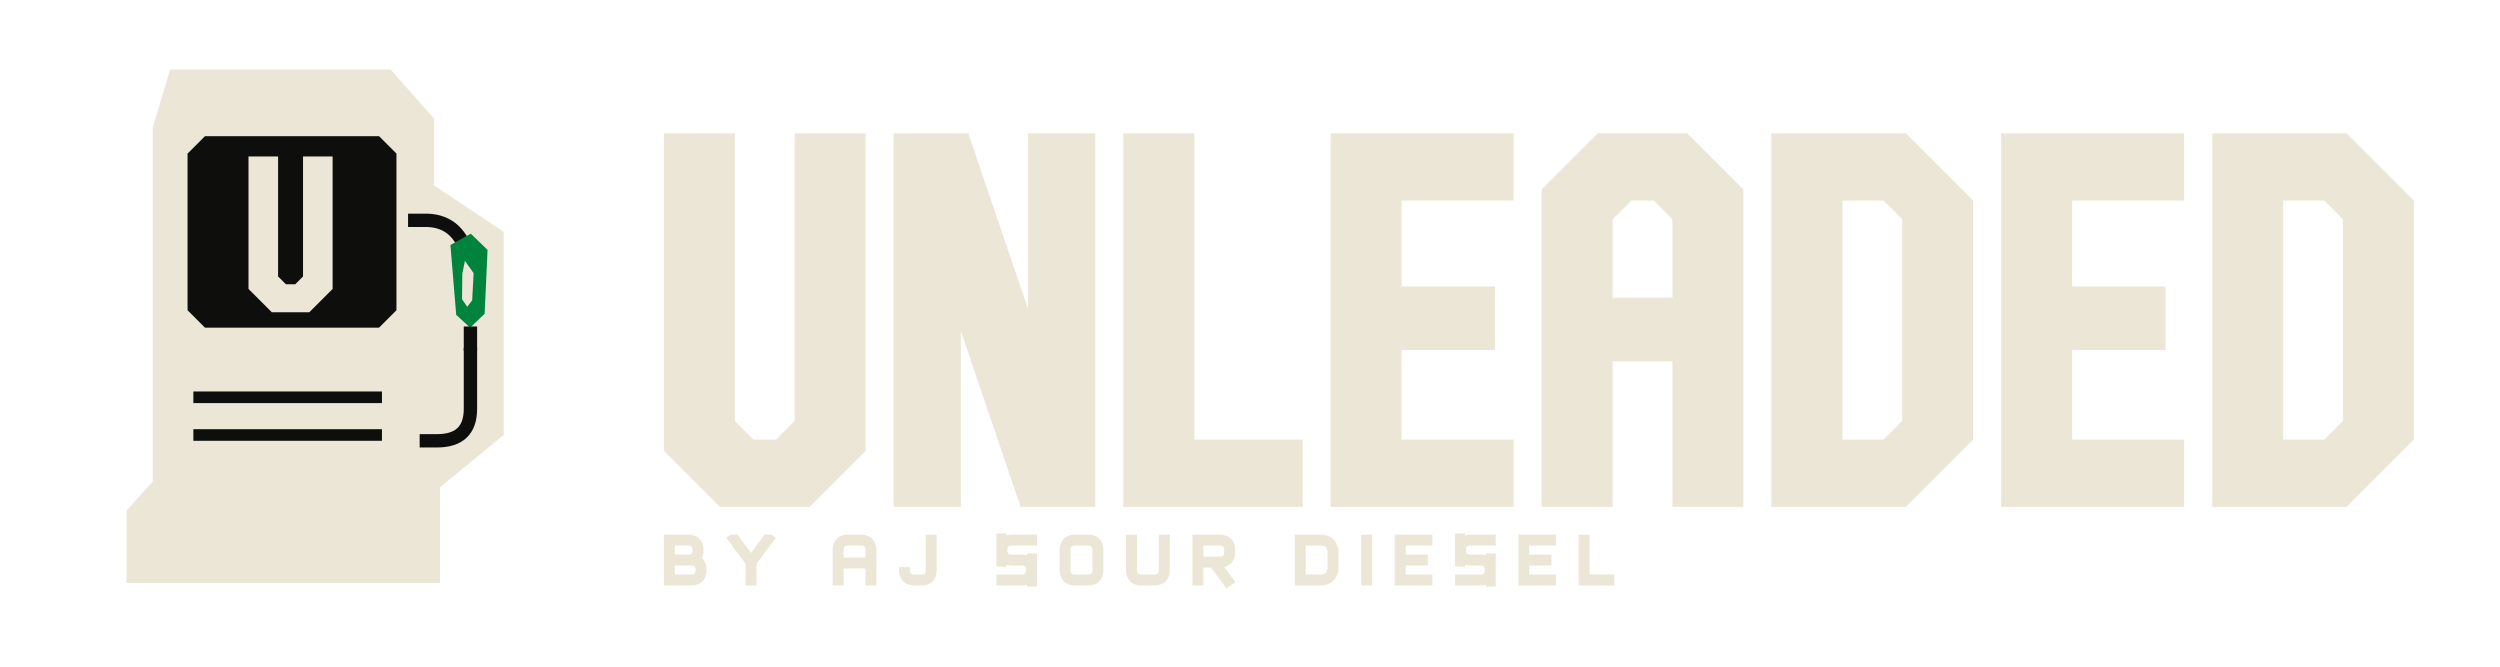
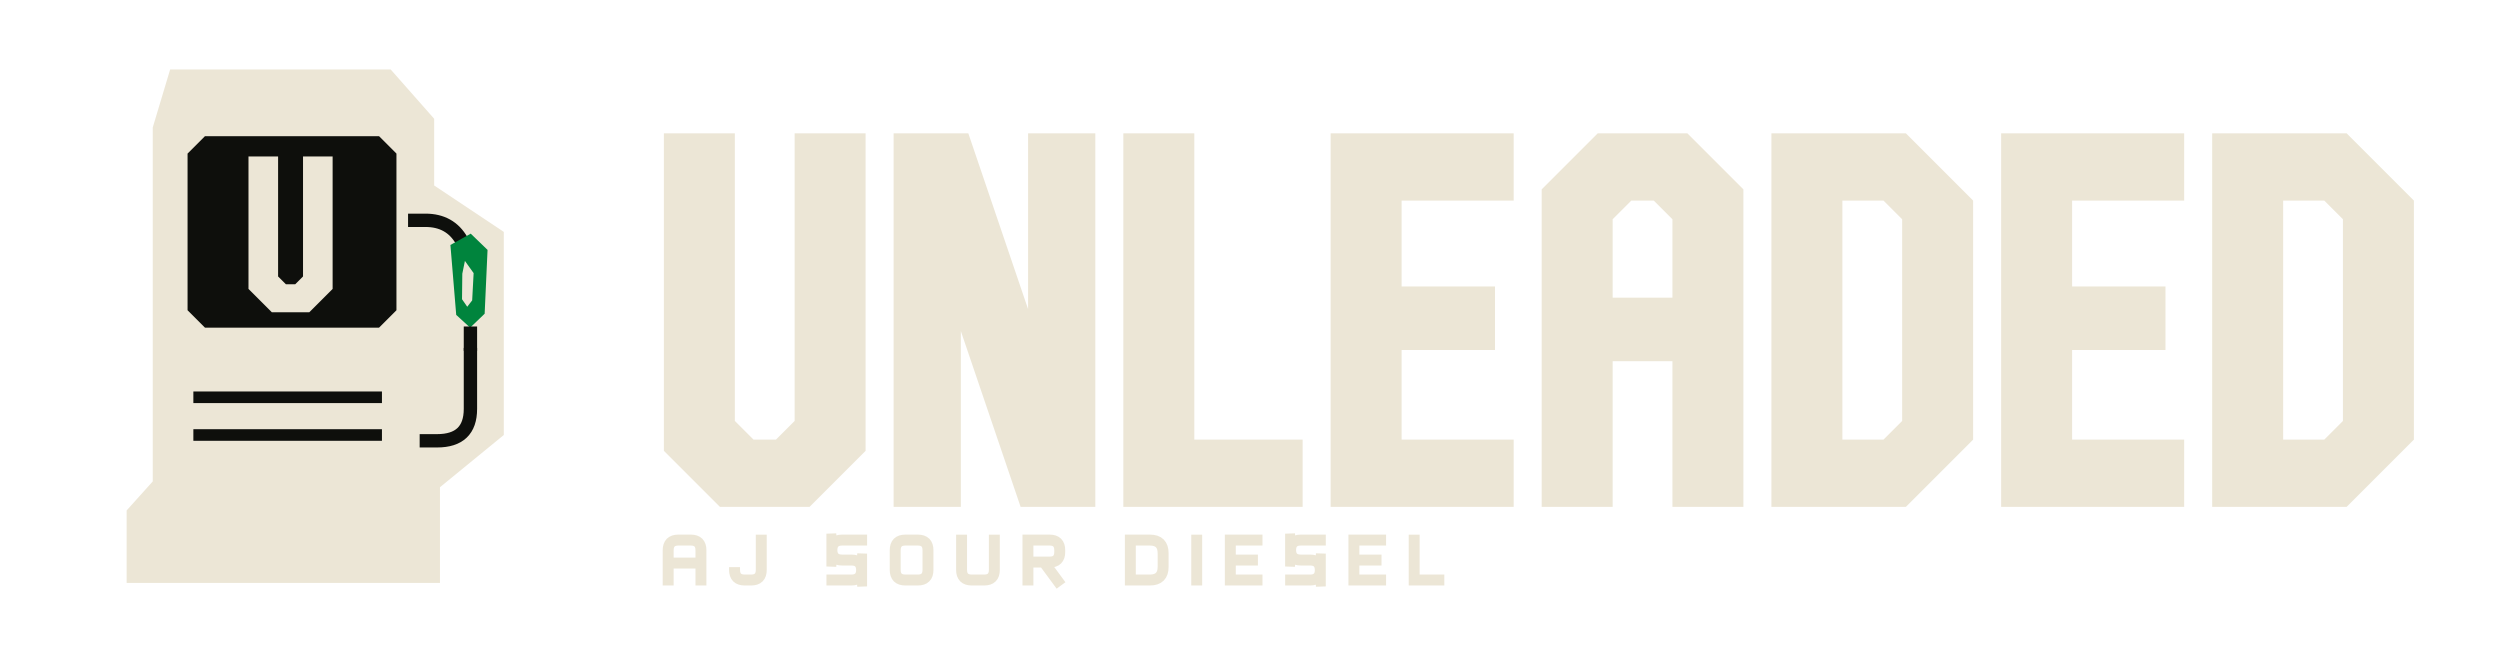
- <svg xmlns="http://www.w3.org/2000/svg" viewBox="0 0 900 240" role="img" aria-label="UNLEADED / Die-cut pump pouch / dark ground / BY AJ SOUR DIESEL">
+ <svg xmlns="http://www.w3.org/2000/svg" viewBox="0 0 900 240" role="img" aria-label="UNLEADED / Die-cut pump pouch / dark ground / AJ SOUR DIESEL">
  <g transform="translate(38.27778 25.0) scale(1.044444) translate(0 0)">
    <path fill="#ECE6D6" d="M22 0H98L113 17V40L137 56V126L115 144V177H7V152L16 142V20Z" />
    <path fill="#0E0F0C" d="M34 23L94 23L100 29L100 83L94 89L34 89L28 83L28 29Z" />
    <g id="unl-hose">
      <path fill="none" stroke="#0E0F0C" stroke-width="4.6" d="M104 52H110Q118.5 52 122.5 59" />
      <path fill="#00843D" d="M118.6 60.5L125.6 56.6L131.4 62.2L130.4 84.2L125.4 89L120.6 84.6Z" />
      <path fill="#ECE6D6" d="M123.6 66L126.6 70.2L126.1 79.6L124.4 81.8L122.6 79.2L122.7 70.4Z" />
      <path fill="#0E0F0C" d="M123.2 88.6H127.8V97H123.2Z" />
      <path fill="none" stroke="#0E0F0C" stroke-width="4.6" d="M125.5 96V117Q125.5 128 114 128H108" />
    </g>
    <g transform="translate(49 30) scale(1.074074) translate(-36.5 -26)">
      <path fill="#ECE6D6" fill-rule="evenodd" d="M36.5 26L36.5 68.5L44 76L56 76L63.5 68.5L63.5 26L54 26L54 64.5L51.5 67L48.5 67L46 64.5L46 26Z" />
    </g>
    <path fill="#0E0F0C" d="M30 111L95 111L95 115L30 115Z" />
    <path fill="#0E0F0C" d="M30 124L95 124L95 128L30 128Z" />
  </g>
  <g transform="translate(239 48) scale(1.344717) translate(-159.95 -4)">
    <path fill="#ECE6D6" fill-rule="evenodd" d="M194.95 81L189.95 86L183.95 86L178.95 81L178.95 4L159.95 4L159.95 89L174.95 104L198.95 104L213.95 89L213.95 4L194.95 4ZM257.45 51.06L241.45 4L239.45 4L221.45 4L221.45 104L239.45 104L239.45 56.94L255.45 104L257.45 104L275.45 104L275.45 4L257.45 4ZM301.95 4L282.95 4L282.95 86L282.95 104L301.95 104L330.95 104L330.95 86L301.95 86ZM387.45 86L357.45 86L357.45 62L382.45 62L382.45 45L357.45 45L357.45 22L387.45 22L387.45 4L357.45 4L338.45 4L338.45 22L338.45 45L338.45 62L338.45 86L338.45 104L357.45 104L387.45 104ZM409.95 4L394.95 19L394.95 104L413.95 104L413.95 65L429.95 65L429.95 104L448.95 104L448.95 19L433.95 4ZM429.95 27L429.95 48L413.95 48L413.95 27L418.95 22L424.95 22ZM510.45 86L510.45 22L492.45 4L456.45 4L456.45 104L492.45 104ZM491.45 81L486.45 86L475.45 86L475.45 22L486.45 22L491.45 27ZM536.95 86L536.95 62L561.95 62L561.95 45L536.95 45L536.95 22L566.95 22L566.95 4L536.95 4L517.95 4L517.95 22L517.95 45L517.95 62L517.95 86L517.95 104L536.95 104L566.95 104L566.95 86ZM610.45 104L628.45 86L628.45 22L610.45 4L574.45 4L574.45 104ZM609.45 27L609.45 81L604.45 86L593.45 86L593.45 22L604.45 22Z" />
  </g>
  <g transform="translate(239 192) scale(1.045212) translate(-159.95 -121.55)">
-     <g aria-label="BY AJ SOUR DIESEL">
-       <path fill="#ECE6D6" d="M161.81 121.99L168.22 121.99L168.22 125.75L161.81 125.75ZM168.34 121.99L169.16 122.04L168.92 125.79L168.09 125.74ZM169.46 122.08L170.18 122.25L169.32 125.91L168.62 125.75ZM170.53 122.38L171.14 122.64L169.56 126.07L168.97 125.79ZM171.51 122.88L172 123.27L169.69 126.23L169.2 125.84ZM172.33 123.58L172.72 124.09L169.74 126.39L169.35 125.89ZM172.94 124.46L173.2 125.07L169.79 126.61L169.51 126.02ZM173.33 125.42L173.5 126.14L169.83 126.98L169.67 126.26ZM173.54 126.44L173.59 127.26L169.84 127.51L169.79 126.68ZM169.84 127.38L169.84 127.24L173.61 127.24L173.61 127.38ZM173.59 127.37L173.54 128.19L169.79 127.94L169.84 127.12ZM173.5 128.49L173.33 129.2L169.67 128.35L169.83 127.65ZM173.2 129.55L172.94 130.15L169.51 128.59L169.79 128ZM172.72 130.53L172.33 131.03L169.35 128.71L169.74 128.22ZM172 131.36L171.51 131.74L169.2 128.77L169.69 128.38ZM171.12 131.97L170.53 132.23L168.97 128.82L169.56 128.54ZM170.18 132.36L169.46 132.53L168.62 128.85L169.32 128.7ZM169.16 132.57L168.34 132.62L168.09 128.87L168.92 128.82ZM168.22 132.64L161.81 132.64L161.81 128.85L168.22 128.85ZM168.22 123.86L168.22 121.99L168.29 121.99L168.34 121.99ZM168.22 123.86L168.22 125.75L168.15 125.75L168.09 125.74ZM169.04 123.92L169.16 122.04L169.32 122.04L169.46 122.08ZM169.04 123.92L168.92 125.79L168.76 125.79L168.62 125.75ZM169.76 124.09L170.18 122.25L170.35 122.29L170.53 122.38ZM169.76 124.09L169.32 125.91L169.15 125.88L168.97 125.79ZM170.35 124.35L171.14 122.64L171.33 122.74L171.51 122.88ZM170.35 124.35L169.56 126.07L169.37 125.98L169.2 125.84ZM170.84 124.74L172 123.27L172.19 123.41L172.33 123.58ZM170.84 124.74L169.69 126.23L169.5 126.09L169.35 125.89ZM171.23 125.25L172.72 124.09L172.85 124.27L172.94 124.46ZM171.23 125.25L169.74 126.39L169.6 126.21L169.51 126.02ZM171.51 125.84L173.2 125.07L173.29 125.25L173.33 125.42ZM171.51 125.84L169.79 126.61L169.7 126.46L169.67 126.26ZM171.66 126.56L173.5 126.14L173.54 126.28L173.54 126.44ZM171.66 126.56L169.83 126.98L169.79 126.84L169.79 126.68ZM169.84 127.38L173.59 127.26L171.72 127.38ZM173.61 127.38L169.84 127.51L171.72 127.38ZM173.59 127.37L169.84 127.24L171.72 127.24ZM169.84 127.12L173.61 127.24L171.72 127.24ZM171.66 128.07L173.54 128.19L173.54 128.35L173.5 128.49ZM171.66 128.07L169.79 127.94L169.79 127.79L169.83 127.65ZM171.51 128.78L173.33 129.2L173.29 129.38L173.2 129.55ZM171.51 128.78L169.67 128.35L169.7 128.17L169.79 128ZM171.23 129.38L172.94 130.15L172.85 130.36L172.72 130.53ZM171.23 129.38L169.51 128.59L169.6 128.4L169.74 128.22ZM170.84 129.87L172.33 131.03L172.19 131.22L172 131.36ZM170.84 129.87L169.35 128.71L169.5 128.52L169.69 128.38ZM170.35 130.25L171.51 131.74L171.33 131.88L171.12 131.97ZM170.35 130.25L169.2 128.77L169.37 128.63L169.56 128.54ZM169.76 130.53L170.53 132.23L170.35 132.32L170.18 132.36ZM169.76 130.53L168.97 128.82L169.15 128.73L169.32 128.7ZM169.04 130.69L169.46 132.53L169.32 132.57L169.16 132.57ZM169.04 130.69L168.62 128.85L168.76 128.82L168.92 128.82ZM168.22 130.75L168.34 132.62L168.29 132.64L168.22 132.64ZM168.22 130.75L168.09 128.87L168.15 128.85L168.22 128.85ZM168.22 128.85L169.27 128.85L169.27 132.64L168.22 132.64ZM169.39 128.87L170.21 128.92L169.97 132.67L169.15 132.62ZM170.51 128.96L171.23 129.13L170.37 132.79L169.67 132.64ZM171.58 129.26L172.17 129.52L170.62 132.95L170.02 132.67ZM172.56 129.75L173.05 130.13L170.74 133.11L170.25 132.72ZM173.38 130.46L173.76 130.96L170.79 133.27L170.41 132.78ZM173.99 131.34L174.25 131.94L170.84 133.49L170.56 132.9ZM174.38 132.29L174.55 133L170.88 133.84L170.72 133.14ZM174.59 133.3L174.64 134.12L170.9 134.37L170.84 133.55ZM170.88 134.25L170.88 134.12L174.64 134.12L174.64 134.25ZM174.64 134.25L174.59 135.07L170.84 134.82L170.9 134ZM174.55 135.37L174.38 136.09L170.72 135.23L170.88 134.53ZM174.25 136.44L173.99 137.03L170.56 135.47L170.84 134.88ZM173.76 137.42L173.38 137.91L170.41 135.6L170.79 135.1ZM173.05 138.24L172.56 138.62L170.25 135.65L170.74 135.26ZM172.17 138.85L171.58 139.11L170.02 135.7L170.62 135.42ZM171.23 139.24L170.51 139.41L169.67 135.74L170.37 135.58ZM170.21 139.45L169.39 139.5L169.15 135.75L169.97 135.7ZM169.27 139.5L161.81 139.5L161.81 135.74L169.27 135.74ZM169.27 130.75L169.27 128.85L169.34 128.85L169.39 128.87ZM169.27 130.75L169.27 132.64L169.2 132.64L169.15 132.62ZM170.09 130.8L170.21 128.92L170.37 128.92L170.51 128.96ZM170.09 130.8L169.97 132.67L169.81 132.67L169.67 132.64ZM170.81 130.96L171.23 129.13L171.4 129.17L171.58 129.26ZM170.81 130.96L170.37 132.79L170.19 132.76L170.02 132.67ZM171.4 131.24L172.17 129.52L172.38 129.61L172.56 129.75ZM171.4 131.24L170.62 132.95L170.42 132.86L170.25 132.72ZM171.89 131.62L173.05 130.13L173.24 130.27L173.38 130.46ZM171.89 131.62L170.74 133.11L170.54 132.97L170.41 132.78ZM172.28 132.11L173.76 130.96L173.91 131.13L173.99 131.34ZM172.28 132.11L170.79 133.27L170.65 133.09L170.56 132.9ZM172.56 132.71L174.25 131.94L174.34 132.11L174.38 132.29ZM172.56 132.71L170.84 133.49L170.75 133.32L170.72 133.14ZM172.72 133.42L174.55 133L174.59 133.14L174.59 133.3ZM172.72 133.42L170.88 133.84L170.84 133.7L170.84 133.55ZM170.88 134.25L174.64 134.12L172.77 134.25ZM174.64 134.25L170.9 134.37L172.77 134.25ZM174.64 134.25L170.88 134.12L172.77 134.12ZM170.9 134L174.64 134.12L172.77 134.12ZM172.72 134.95L174.59 135.07L174.59 135.23L174.55 135.37ZM172.72 134.95L170.84 134.82L170.84 134.67L170.88 134.53ZM172.56 135.65L174.38 136.09L174.34 136.26L174.25 136.44ZM172.56 135.65L170.72 135.23L170.75 135.05L170.84 134.88ZM172.28 136.26L173.99 137.03L173.91 137.24L173.76 137.42ZM172.28 136.26L170.56 135.47L170.65 135.28L170.79 135.1ZM171.89 136.75L173.38 137.91L173.24 138.1L173.05 138.24ZM171.89 136.75L170.41 135.6L170.54 135.4L170.74 135.26ZM171.4 137.14L172.56 138.62L172.38 138.76L172.17 138.85ZM171.4 137.14L170.25 135.65L170.42 135.51L170.62 135.42ZM170.81 137.4L171.58 139.11L171.4 139.2L171.23 139.24ZM170.81 137.4L170.02 135.7L170.19 135.61L170.37 135.58ZM170.09 137.57L170.51 139.41L170.37 139.45L170.21 139.45ZM170.09 137.57L169.67 135.74L169.81 135.7L169.97 135.7ZM169.27 137.63L169.39 139.5L169.34 139.5L169.27 139.5ZM169.27 137.63L169.15 135.75L169.2 135.74L169.27 135.74ZM163.7 121.99L163.7 139.5L159.94 139.5L159.94 121.99Z" />
-       <path fill="#ECE6D6" transform="translate(22.50942 0)" d="M162.8 121.99L168.97 130.32L165.96 132.57L158.96 123.11L160.47 121.99ZM175.97 123.11L168.97 132.57L165.96 130.32L172.13 121.99L174.47 121.99ZM169.35 131.45L169.35 139.5L165.57 139.5L165.57 131.45ZM169.35 131.45L169.35 132.06L168.97 132.57L167.47 131.45ZM165.57 131.45L165.57 130.83L165.96 130.32L167.47 131.45Z" />
-       <path fill="#ECE6D6" fill-rule="evenodd" transform="translate(-47.46884 0)" d="M277.35 122.3L276.31 122.06L275.28 121.99L270.88 121.99L269.84 122.06L268.8 122.3L267.82 122.75L266.96 123.41L266.3 124.27L265.86 125.24L265.61 126.29L265.54 127.33L265.54 139.5L269.31 139.5L269.31 133.68L276.83 133.68L276.83 139.5L280.59 139.5L280.59 127.33L280.53 126.29L280.29 125.25L279.84 124.27L279.18 123.41L278.33 122.75ZM275.15 125.75L275.76 125.79L276.14 125.88L276.36 125.99L276.49 126.09L276.6 126.22L276.7 126.46L276.79 126.84L276.83 127.45L276.83 129.92L269.31 129.92L269.31 127.45L269.35 126.84L269.44 126.46L269.54 126.23L269.65 126.09L269.78 125.99L270.01 125.88L270.4 125.79L271.01 125.75ZM331.09 132.67L331.47 132.76L331.7 132.86L331.83 132.97L331.93 133.1L332.04 133.33L332.13 133.71L332.16 134.19L332.13 134.67L332.04 135.05L331.93 135.28L331.83 135.41L331.7 135.51L331.47 135.62L331.09 135.71L330.49 135.75L321.94 135.75L321.94 139.51L330.61 139.51L331.64 139.44L332.5 139.24L332.54 139.95L335.93 139.83L335.93 128.54L332.54 128.43L332.5 129.13L331.64 128.94L330.61 128.87L327.39 128.87L326.78 128.83L326.39 128.74L326.16 128.63L326.03 128.53L325.92 128.4L325.82 128.17L325.73 127.79L325.7 127.32L325.73 126.84L325.82 126.46L325.93 126.23L326.03 126.09L326.16 125.99L326.4 125.88L326.78 125.79L327.39 125.75L335.94 125.75L335.94 121.99L327.27 121.99L326.23 122.06L325.36 122.26L325.31 121.55L321.93 121.67L321.93 132.97L325.32 133.09L325.36 132.36L326.23 132.56L327.27 132.63L330.49 132.63ZM343.74 127.33L343.74 134.19L343.81 135.22L344.05 136.27L344.5 137.24L345.16 138.1L346.02 138.76L346.99 139.2L348.04 139.44L349.08 139.51L353.47 139.51L354.5 139.44L355.55 139.2L356.52 138.76L357.37 138.09L358.04 137.24L358.48 136.27L358.72 135.22L358.79 134.19L358.79 127.33L358.72 126.29L358.48 125.25L358.04 124.27L357.38 123.41L356.52 122.75L355.55 122.3L354.5 122.06L353.47 121.99L349.07 121.99L348.04 122.06L346.99 122.3L346.01 122.75L345.16 123.41L344.49 124.27L344.05 125.24L343.81 126.29ZM354.99 126.84L355.03 127.45L355.03 134.06L354.99 134.67L354.9 135.05L354.79 135.28L354.69 135.41L354.56 135.51L354.33 135.62L353.95 135.71L353.34 135.75L349.2 135.75L348.59 135.71L348.2 135.62L347.97 135.51L347.84 135.41L347.73 135.28L347.63 135.05L347.54 134.67L347.5 134.06L347.5 127.45L347.54 126.84L347.63 126.46L347.74 126.23L347.84 126.09L347.97 125.99L348.21 125.88L348.59 125.79L349.2 125.75L353.34 125.75L353.95 125.79L354.33 125.88L354.56 125.99L354.69 126.09L354.79 126.22L354.9 126.46ZM293.87 135.75L293.25 135.71L292.87 135.62L292.64 135.51L292.5 135.41L292.4 135.28L292.3 135.05L292.21 134.67L292.17 134.06L292.17 133.2L288.4 133.2L288.4 134.19L288.47 135.22L288.72 136.27L289.16 137.24L289.83 138.1L290.68 138.76L291.66 139.2L292.7 139.44L293.74 139.51L296.05 139.51L297.09 139.44L298.13 139.2L299.1 138.76L299.96 138.09L300.62 137.24L301.06 136.27L301.3 135.22L301.37 134.19L301.37 122L297.61 122L297.61 134.06L297.57 134.67L297.48 135.05L297.38 135.28L297.28 135.41L297.14 135.51L296.92 135.62L296.54 135.71L295.93 135.75ZM489.09 132.67L489.47 132.76L489.69 132.86L489.83 132.97L489.93 133.1L490.03 133.33L490.12 133.71L490.15 134.19L490.12 134.67L490.03 135.05L489.93 135.28L489.83 135.41L489.69 135.51L489.47 135.62L489.09 135.71L488.48 135.75L479.93 135.75L479.93 139.51L488.6 139.51L489.64 139.44L490.49 139.24L490.54 139.95L493.92 139.83L493.92 128.54L490.54 128.43L490.49 129.13L489.64 128.94L488.6 128.87L485.38 128.87L484.77 128.83L484.39 128.74L484.15 128.63L484.02 128.53L483.92 128.4L483.81 128.17L483.73 127.79L483.69 127.32L483.73 126.84L483.81 126.46L483.92 126.23L484.02 126.09L484.16 125.99L484.39 125.88L484.77 125.79L485.38 125.75L493.93 125.75L493.93 121.99L485.26 121.99L484.22 122.06L483.36 122.26L483.31 121.55L479.92 121.67L479.92 132.97L483.31 133.09L483.36 132.36L484.22 132.56L485.26 132.63L488.48 132.63ZM439.7 134.42L439.78 133.14L439.78 128.38L439.7 127.09L439.41 125.84L438.88 124.68L438.11 123.68L437.11 122.9L435.95 122.37L434.69 122.08L433.41 121.99L424.73 121.99L424.73 123.87L424.73 137.63L424.73 139.51L433.41 139.51L434.69 139.42L435.95 139.13L437.1 138.61L438.1 137.83L438.88 136.83L439.41 135.67ZM436.02 128.5L436.02 133.01L435.96 133.87L435.83 134.46L435.64 134.87L435.42 135.15L435.14 135.37L434.73 135.55L434.14 135.69L433.29 135.75L428.49 135.75L428.49 125.75L433.29 125.75L434.14 125.81L434.73 125.95L435.14 126.13L435.42 126.35L435.64 126.63L435.83 127.05L435.96 127.64ZM447.59 139.5L451.35 139.5L451.35 122L447.59 122ZM472.12 125.75L472.12 121.99L459.16 121.99L459.16 139.51L472.12 139.51L472.12 135.75L462.93 135.75L462.93 132.63L470.55 132.63L470.55 128.87L462.93 128.87L462.93 125.75ZM514.69 125.75L514.69 121.99L501.73 121.99L501.73 139.51L514.69 139.51L514.69 135.75L505.49 135.75L505.49 132.63L513.12 132.63L513.12 128.87L505.49 128.87L505.49 125.75ZM371.93 139.51L376.33 139.51L377.36 139.44L378.4 139.2L379.38 138.76L380.23 138.09L380.9 137.24L381.34 136.27L381.58 135.22L381.65 134.19L381.65 122L377.89 122L377.89 134.06L377.85 134.67L377.76 135.05L377.65 135.28L377.55 135.41L377.42 135.51L377.19 135.62L376.81 135.71L376.2 135.75L372.06 135.75L371.45 135.71L371.06 135.62L370.83 135.51L370.7 135.41L370.59 135.28L370.49 135.05L370.4 134.67L370.36 134.06L370.36 122L366.6 122L366.6 134.19L366.67 135.22L366.91 136.27L367.36 137.24L368.02 138.1L368.88 138.76L369.85 139.2L370.9 139.44ZM526.25 135.75L526.25 122L522.49 122L522.49 139.51L534.75 139.51L534.75 135.75ZM404.11 129.05L404.17 128.01L404.17 127.33L404.11 126.29L403.87 125.25L403.42 124.27L402.76 123.41L401.91 122.75L400.93 122.3L399.89 122.06L398.86 121.99L389.46 121.99L389.46 139.5L393.22 139.5L393.22 133.33L395.86 133.33L401.22 140.61L404.25 138.39L400.4 133.15L400.93 133.02L401.91 132.58L402.76 131.92L403.42 131.06L403.87 130.09ZM400.41 127.89L400.37 128.49L400.28 128.87L400.18 129.1L400.08 129.23L399.95 129.34L399.72 129.44L399.34 129.53L398.73 129.57L393.22 129.57L393.22 125.75L398.73 125.75L399.34 125.79L399.72 125.88L399.94 125.99L400.07 126.09L400.18 126.22L400.28 126.46L400.37 126.84L400.41 127.45Z" />
+     <g aria-label="AJ SOUR DIESEL">
+       <path fill="#ECE6D6" fill-rule="evenodd" transform="translate(-106 0)" d="M277.35 122.3L276.31 122.06L275.28 121.99L270.88 121.99L269.84 122.06L268.8 122.3L267.82 122.75L266.96 123.41L266.3 124.27L265.86 125.24L265.61 126.29L265.54 127.33L265.54 139.5L269.31 139.5L269.31 133.68L276.83 133.68L276.83 139.5L280.59 139.5L280.59 127.33L280.53 126.29L280.29 125.25L279.84 124.27L279.18 123.41L278.33 122.75ZM275.15 125.75L275.76 125.79L276.14 125.88L276.36 125.99L276.49 126.09L276.6 126.22L276.7 126.46L276.79 126.84L276.83 127.45L276.83 129.92L269.31 129.92L269.31 127.45L269.35 126.84L269.44 126.46L269.54 126.23L269.65 126.09L269.78 125.99L270.01 125.88L270.4 125.79L271.01 125.75ZM331.09 132.67L331.47 132.76L331.7 132.86L331.83 132.97L331.93 133.1L332.04 133.33L332.13 133.71L332.16 134.19L332.13 134.67L332.04 135.05L331.93 135.28L331.83 135.41L331.7 135.51L331.47 135.62L331.09 135.71L330.49 135.75L321.94 135.75L321.94 139.51L330.61 139.51L331.64 139.44L332.5 139.24L332.54 139.95L335.93 139.83L335.93 128.54L332.54 128.43L332.5 129.13L331.64 128.94L330.61 128.87L327.39 128.87L326.78 128.83L326.39 128.74L326.16 128.63L326.03 128.53L325.92 128.4L325.82 128.17L325.73 127.79L325.7 127.32L325.73 126.84L325.82 126.46L325.93 126.23L326.03 126.09L326.16 125.99L326.4 125.88L326.78 125.79L327.39 125.75L335.94 125.75L335.94 121.99L327.27 121.99L326.23 122.06L325.36 122.26L325.31 121.55L321.93 121.67L321.93 132.97L325.32 133.09L325.36 132.36L326.23 132.56L327.27 132.63L330.49 132.63ZM343.74 127.33L343.74 134.19L343.81 135.22L344.05 136.27L344.5 137.24L345.16 138.1L346.02 138.76L346.99 139.2L348.04 139.44L349.08 139.51L353.47 139.51L354.5 139.44L355.55 139.2L356.52 138.76L357.37 138.09L358.04 137.24L358.48 136.27L358.72 135.22L358.79 134.19L358.79 127.33L358.72 126.29L358.48 125.25L358.04 124.27L357.38 123.41L356.52 122.75L355.55 122.3L354.5 122.06L353.47 121.99L349.07 121.99L348.04 122.06L346.99 122.3L346.01 122.75L345.16 123.41L344.49 124.27L344.05 125.24L343.81 126.29ZM354.99 126.84L355.03 127.45L355.03 134.06L354.99 134.67L354.9 135.05L354.79 135.28L354.69 135.41L354.56 135.51L354.33 135.62L353.95 135.71L353.34 135.75L349.2 135.75L348.59 135.71L348.2 135.62L347.97 135.51L347.84 135.41L347.73 135.28L347.63 135.05L347.54 134.67L347.5 134.06L347.5 127.45L347.54 126.84L347.63 126.46L347.74 126.23L347.84 126.09L347.97 125.99L348.21 125.88L348.59 125.79L349.2 125.75L353.34 125.75L353.95 125.79L354.33 125.88L354.56 125.99L354.69 126.09L354.79 126.22L354.9 126.46ZM293.87 135.75L293.25 135.71L292.87 135.62L292.64 135.51L292.5 135.41L292.4 135.28L292.3 135.05L292.21 134.67L292.17 134.06L292.17 133.2L288.4 133.2L288.4 134.19L288.47 135.22L288.72 136.27L289.16 137.24L289.83 138.1L290.68 138.76L291.66 139.2L292.7 139.44L293.74 139.51L296.05 139.51L297.09 139.44L298.13 139.2L299.1 138.76L299.96 138.09L300.62 137.24L301.06 136.27L301.3 135.22L301.37 134.19L301.37 122L297.61 122L297.61 134.06L297.57 134.67L297.48 135.05L297.38 135.28L297.28 135.41L297.14 135.51L296.92 135.62L296.54 135.71L295.93 135.75ZM489.09 132.67L489.47 132.76L489.69 132.86L489.83 132.97L489.93 133.1L490.03 133.33L490.12 133.71L490.15 134.19L490.12 134.67L490.03 135.05L489.93 135.28L489.83 135.41L489.69 135.51L489.47 135.62L489.09 135.71L488.48 135.75L479.93 135.75L479.93 139.51L488.6 139.51L489.64 139.44L490.49 139.24L490.54 139.95L493.92 139.83L493.92 128.54L490.54 128.43L490.49 129.13L489.64 128.94L488.6 128.87L485.38 128.87L484.77 128.83L484.39 128.74L484.15 128.63L484.02 128.53L483.92 128.4L483.81 128.17L483.73 127.79L483.69 127.32L483.73 126.84L483.81 126.46L483.92 126.23L484.02 126.09L484.16 125.99L484.39 125.88L484.77 125.79L485.38 125.75L493.93 125.75L493.93 121.99L485.26 121.99L484.22 122.06L483.36 122.26L483.31 121.55L479.92 121.67L479.92 132.97L483.31 133.09L483.36 132.36L484.22 132.56L485.26 132.63L488.48 132.63ZM439.7 134.42L439.78 133.14L439.78 128.38L439.7 127.09L439.41 125.84L438.88 124.68L438.11 123.68L437.11 122.9L435.95 122.37L434.69 122.08L433.41 121.99L424.73 121.99L424.73 123.87L424.73 137.63L424.73 139.51L433.41 139.51L434.69 139.42L435.95 139.13L437.1 138.61L438.1 137.83L438.88 136.83L439.41 135.67ZM436.02 128.5L436.02 133.01L435.96 133.87L435.83 134.46L435.64 134.87L435.42 135.15L435.14 135.37L434.73 135.55L434.14 135.69L433.29 135.75L428.49 135.75L428.49 125.75L433.29 125.75L434.14 125.81L434.73 125.95L435.14 126.13L435.42 126.35L435.64 126.63L435.83 127.05L435.96 127.64ZM447.59 139.5L451.35 139.5L451.35 122L447.59 122ZM472.12 125.75L472.12 121.99L459.16 121.99L459.16 139.51L472.12 139.51L472.12 135.75L462.93 135.75L462.93 132.63L470.55 132.63L470.55 128.87L462.93 128.87L462.93 125.75ZM514.69 125.75L514.69 121.99L501.73 121.99L501.73 139.51L514.69 139.51L514.69 135.75L505.49 135.75L505.49 132.63L513.12 132.63L513.12 128.87L505.49 128.87L505.49 125.75ZM371.93 139.51L376.33 139.51L377.36 139.44L378.4 139.2L379.38 138.76L380.23 138.09L380.9 137.24L381.34 136.27L381.58 135.22L381.65 134.19L381.65 122L377.89 122L377.89 134.06L377.85 134.67L377.76 135.05L377.65 135.28L377.55 135.41L377.42 135.51L377.19 135.62L376.81 135.71L376.2 135.75L372.06 135.75L371.45 135.71L371.06 135.62L370.83 135.51L370.7 135.41L370.59 135.28L370.49 135.05L370.4 134.67L370.36 134.06L370.36 122L366.6 122L366.6 134.19L366.67 135.22L366.91 136.27L367.36 137.24L368.02 138.1L368.88 138.76L369.85 139.2L370.9 139.44ZM526.25 135.75L526.25 122L522.49 122L522.49 139.51L534.75 139.51L534.75 135.75ZM404.11 129.05L404.17 128.01L404.17 127.33L404.11 126.29L403.87 125.25L403.42 124.27L402.76 123.41L401.91 122.75L400.93 122.3L399.89 122.06L398.86 121.99L389.46 121.99L389.46 139.5L393.22 139.5L393.22 133.33L395.86 133.33L401.22 140.61L404.25 138.39L400.4 133.15L400.93 133.02L401.91 132.58L402.76 131.92L403.42 131.06L403.87 130.09ZM400.41 127.89L400.37 128.49L400.28 128.87L400.18 129.1L400.08 129.23L399.95 129.34L399.72 129.44L399.34 129.53L398.73 129.57L393.22 129.57L393.22 125.75L398.73 125.75L399.34 125.79L399.72 125.88L399.94 125.99L400.07 126.09L400.18 126.22L400.28 126.46L400.37 126.84L400.41 127.45Z" />
    </g>
  </g>
</svg>
